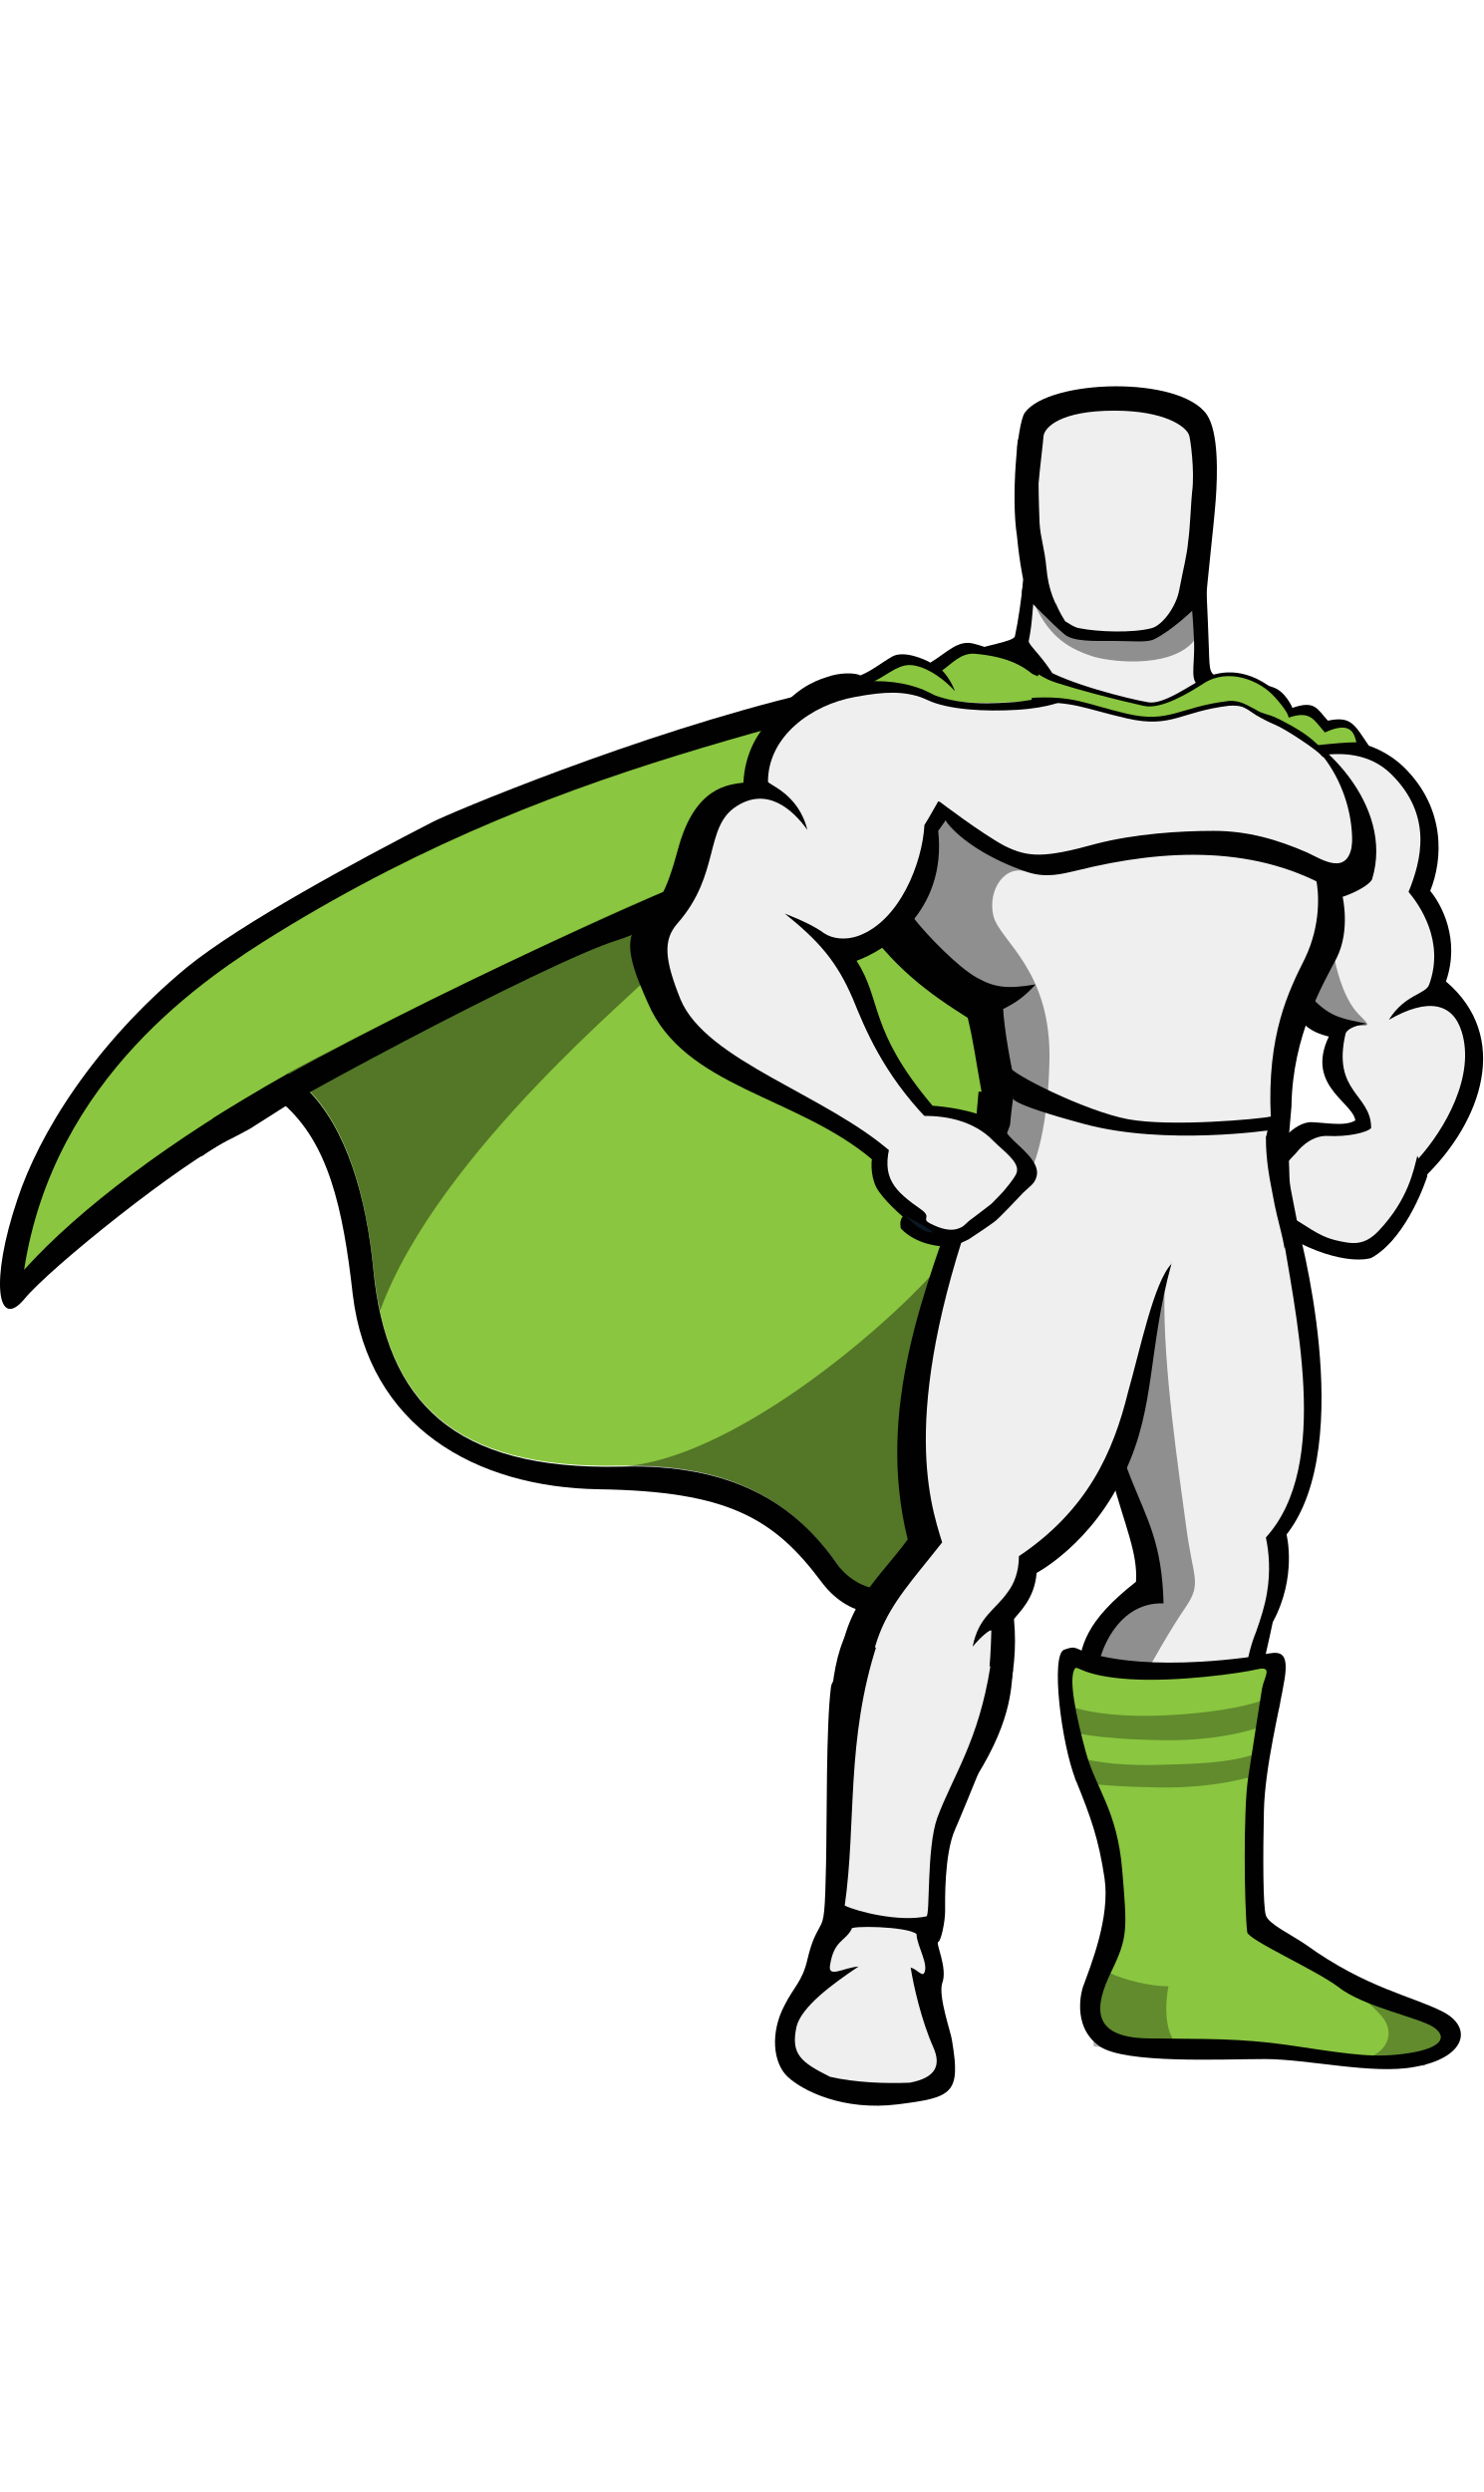
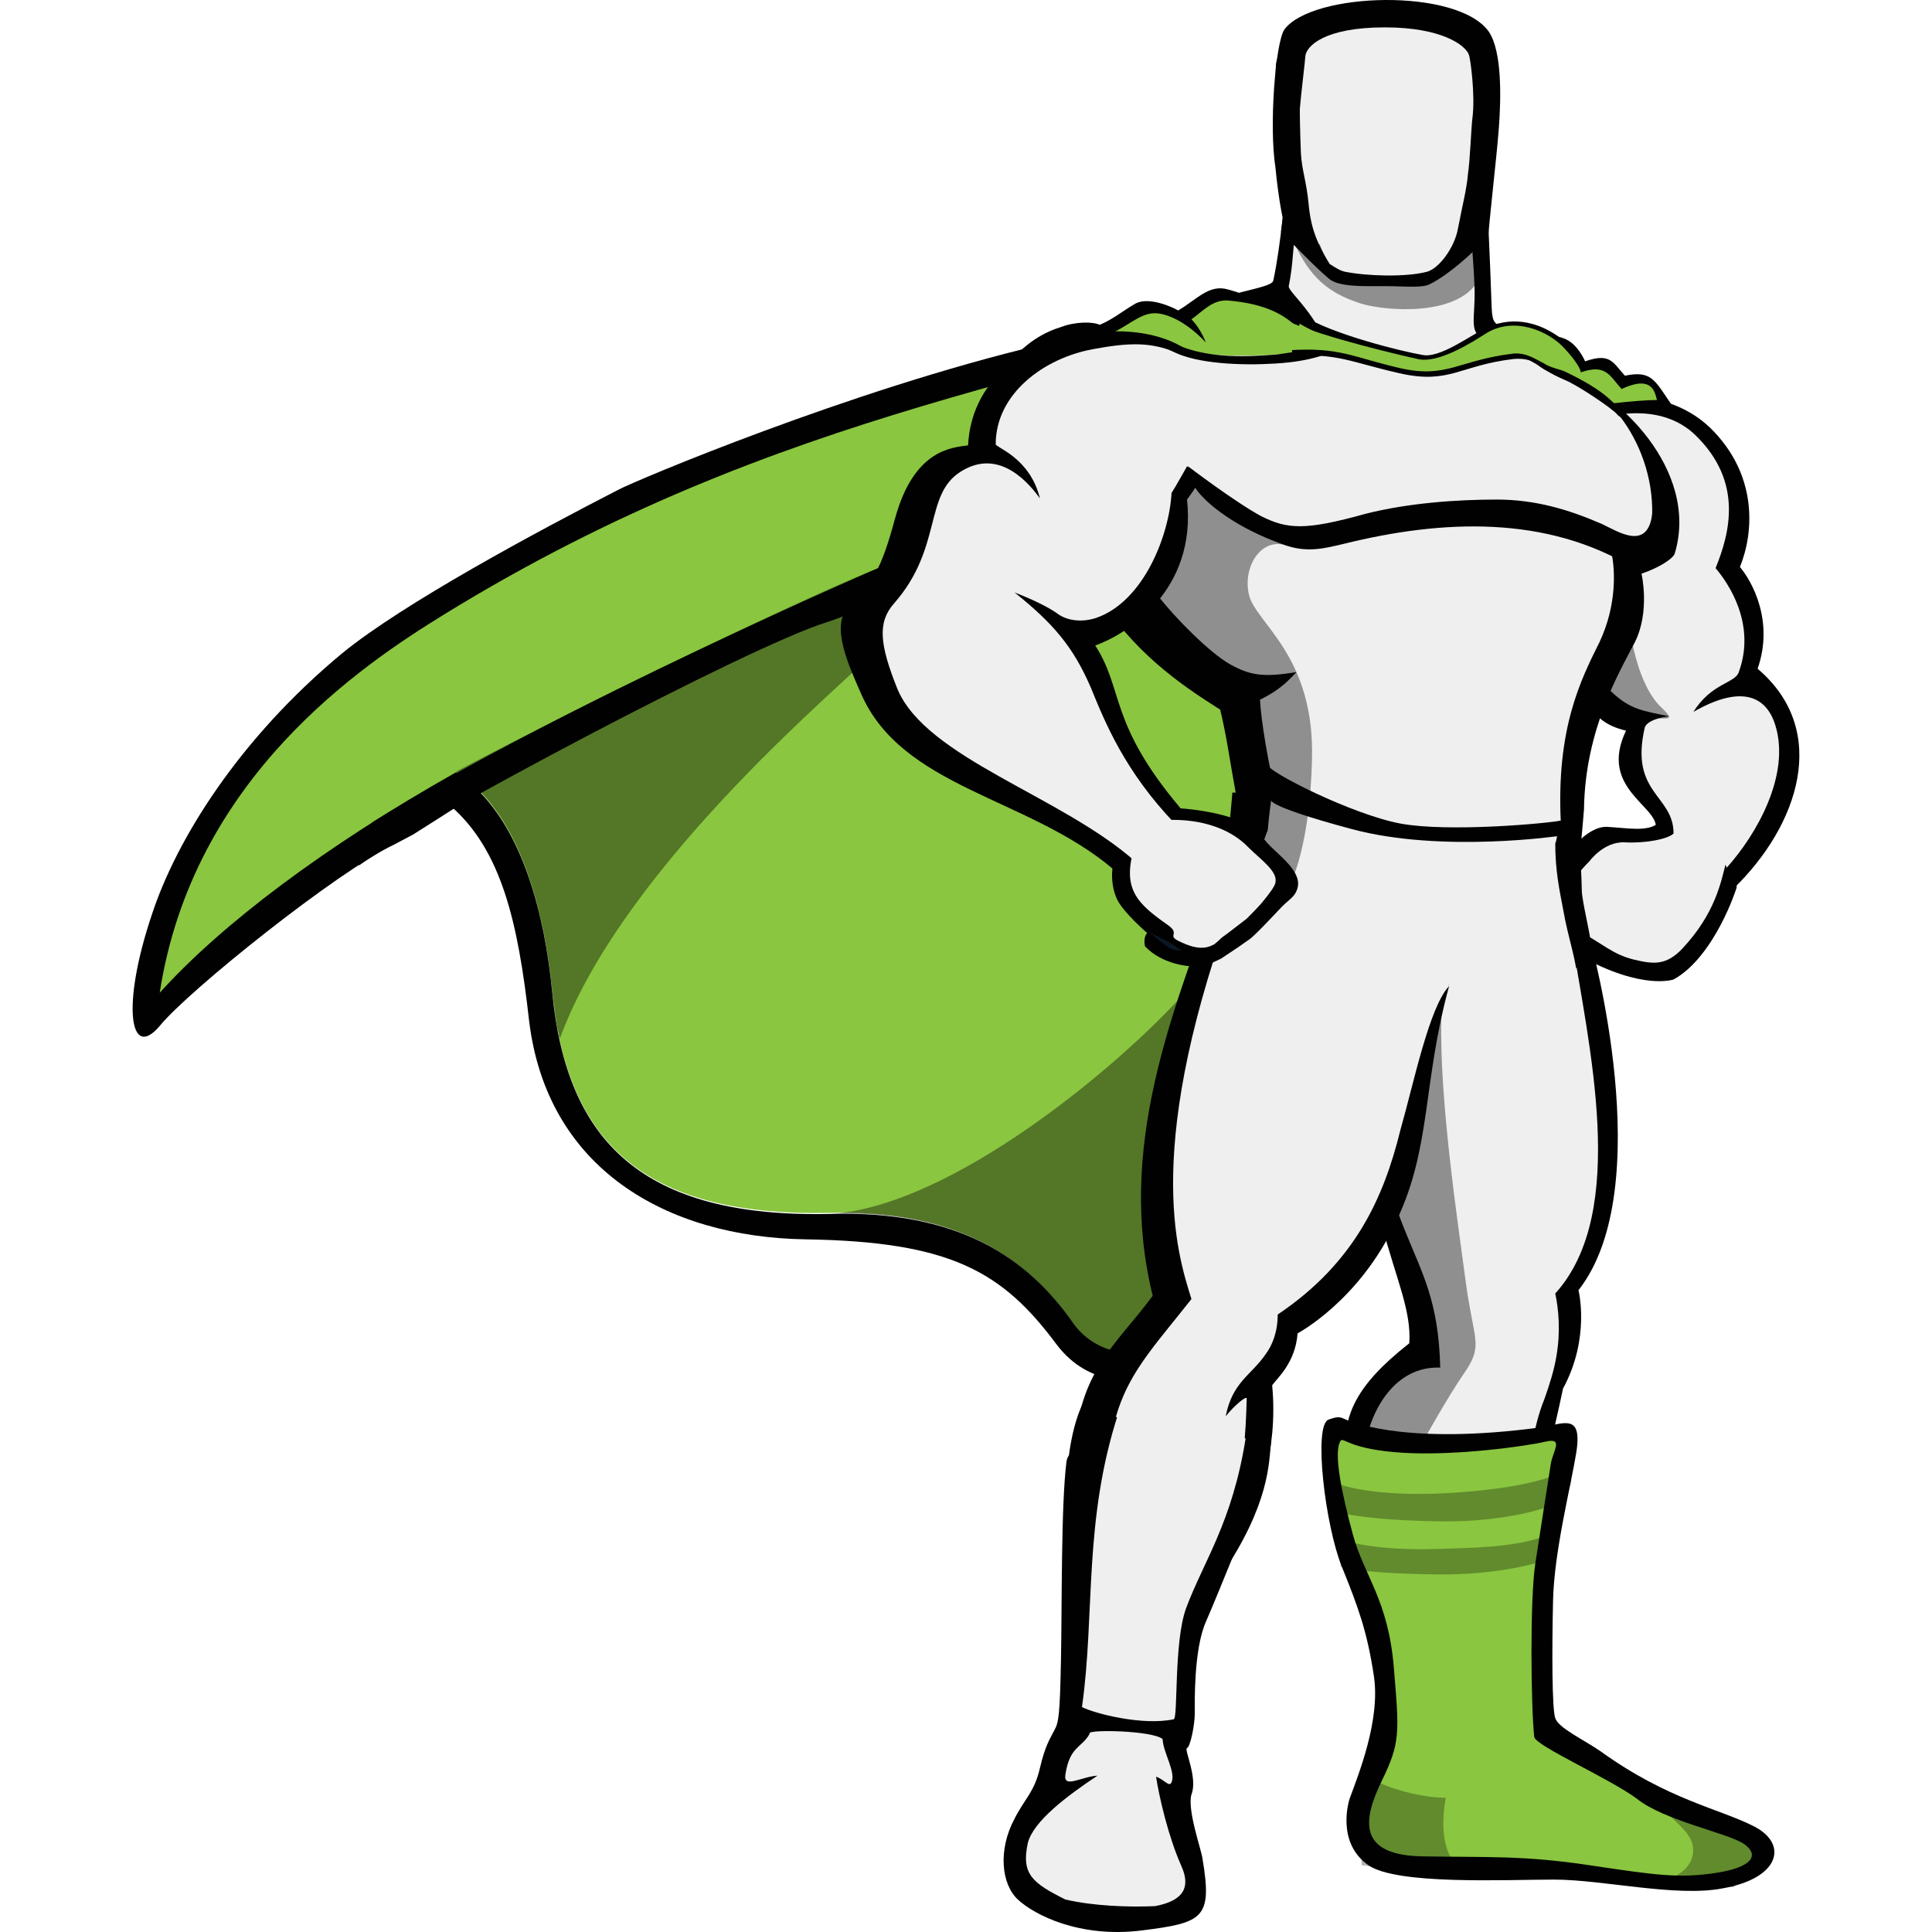
- <svg xmlns="http://www.w3.org/2000/svg" version="1.1" id="Layer_1" x="0px" y="0px" width="150px" height="252px" viewBox="0 0 307.01 355.871" enable-background="new 0 0 307.01 355.871" xml:space="preserve">
+ <svg xmlns="http://www.w3.org/2000/svg" version="1.1" id="Layer_1" x="0px" y="0px" width="150px" height="150px" viewBox="0 0 307.01 355.871" enable-background="new 0 0 307.01 355.871" xml:space="preserve">
  <g>
    <path fill="#010101" d="M48.173,155.568c-10.389,4.887-37.886,26.886-43.182,33.404c-5.5,6.518-7.129-3.666-1.426-20.572   c4.48-13.647,15.888-32.183,35.034-48.07c11.202-9.166,35.849-22.405,50.921-30.146c3.056-1.63,42.571-18.332,77.809-26.683   c3.056-0.815-3.666,5.092-4.685,8.351c-5.296,15.48-111.01,81.882-111.01,81.882L48.173,155.568z" />
    <path fill="#010101" d="M197.067,342.348c1.833,10.999,0.204,11.814-11.202,13.24c-11.407,1.426-19.758-2.852-22.813-5.703   c-3.056-2.853-3.666-9.166-0.611-14.869c1.834-3.667,3.667-4.889,4.686-9.37c1.018-4.277,1.833-5.296,2.647-6.925   c0.814-1.427,1.019-2.853,1.222-12.833c0.204-9.98,0-28.72,1.019-36.663c1.019-8.147,36.257,3.666,36.257,3.666   s-8.352,20.776-10.592,25.868c-2.241,5.093-2.037,14.869-2.037,16.906s-0.814,6.11-1.426,6.314   c-0.611,0.203,2.037,5.499,0.814,8.555C194.216,333.386,196.864,340.719,197.067,342.348z" />
    <path fill="#010101" d="M210.511,30.911c-1.223-7.74,0-23.018,1.629-25.461c5.093-6.926,31.979-7.74,37.683,0.407   c2.444,3.666,2.24,12.221,1.833,17.721c-0.407,5.499-1.833,17.313-2.037,21.184c-0.203,2.852-29.738,7.332-36.256-0.408   C211.529,42.318,210.511,30.911,210.511,30.911z" />
    <path fill="#010101" d="M270.395,322.59c12.425,8.963,21.998,10.592,28.312,13.851c6.314,3.26,4.685,9.574-5.907,11.407   c-8.555,1.629-21.998-1.63-30.96-1.63c-8.962,0-28.924,1.019-34.22-2.647c-6.11-4.277-3.463-12.222-3.463-12.222   c1.63-4.48,5.703-14.462,4.481-22.609s-2.852-12.628-5.907-20.165c-3.055-7.536-5.295-26.071-2.443-27.09s2.036,0,5.703,0.814   c3.666,0.814,7.74,2.037,15.684,2.037s16.702-1.223,19.758-1.833c3.055-0.611,5.499-1.223,4.48,5.092   c-1.018,6.314-4.073,18.128-4.277,27.294c-0.203,9.166-0.203,19.758,0.408,21.591C262.654,318.313,267.136,320.35,270.395,322.59z" />
    <g>
      <g>
        <path fill="#8AC640" d="M226.806,51.28c-22.405,19.351-65.791,24.646-130.155,49.496c-16.499,6.314-60.495,25.257-71.087,45.015     c35.645-20.572,48.885,7.74,51.736,36.867c2.647,27.294,16.295,41.553,51.329,40.737c36.053-0.814,47.052,20.165,57.032,44.812     c19.35-94.308,50.311-112.639,70.271-128.73C298.3,105.053,246.156,44.354,226.806,51.28z" />
        <path fill="#8AC640" d="M226.806,51.28C173.033,70.019,119.87,74.704,57.339,113.201c-14.869,9.166-46.237,29.941-52.348,69.661     c22.812-25.258,75.567-57.032,140.136-77.197c32.59-10.185,56.422-16.906,85.345-28.109     C228.436,64.519,228.436,59.427,226.806,51.28z" />
      </g>
      <path fill="#010101" d="M295.448,162.9c0,0-3.87,13.24-11.61,17.518c0,0-5.703,2.037-17.109-4.277    c-3.259-1.833-5.703-8.147-5.5-10.185c0.204-4.889,3.259-7.129,3.259-7.129s3.26-5.5,7.129-5.296    c3.871,0.203,10.389,0.814,12.426-1.019C285.875,150.475,295.856,156.178,295.448,162.9z" />
      <path fill="#010101" d="M212.344,34.781c0,0-0.814,10.389-2.24,16.906c-0.204,1.223-6.314,1.833-10.796,3.667    c8.555,24.442,60.088,24.238,66.81,12.221c-3.259-2.24-9.777-5.703-12.832-6.925c-3.056-1.223-2.852-1.019-3.056-6.722    c-0.203-5.704-0.611-16.295-1.019-19.147C248.804,31.929,217.232,31.929,212.344,34.781z" />
      <path fill="#F0EFEF" d="M214.381,34.781c0,0,0,5.907-0.611,11.61c-0.203,2.648-0.407,4.277-0.814,6.314    c-0.204,1.223,6.925,6.11,8.962,16.906c9.777,21.794,32.387,10.999,41.756,0.611c-3.259-2.241-8.555-5.296-14.665-7.74    c-3.056-1.223-1.63-3.87-1.833-9.573c-0.204-5.703-1.019-14.055-1.426-17.11C245.341,32.744,219.27,31.929,214.381,34.781z" />
      <path fill="#010101" d="M212.344,34.781c0,0-0.204,3.667-0.814,7.944c2.647,2.647,6.11,6.314,8.759,8.555    c1.833,1.63,6.313,1.426,10.388,1.426c3.666,0,6.925,0.407,8.351-0.407c3.26-1.63,7.944-5.703,10.592-8.759    c-0.203-3.666-0.407-7.129-0.61-8.759C248.804,31.929,217.232,31.929,212.344,34.781z" />
      <path fill="#010101" d="M230.88,50.261c-2.445,0-5.297-0.203-7.537-0.611c-1.019-0.203-2.037-0.814-2.852-1.222    c-1.426-1.019-2.852-2.24-4.48-3.463c-3.26-2.444-3.463-3.87-3.463-4.48c1.426-12.833-0.408-23.628-0.408-23.628    s-1.426-5.5,6.314-6.926s12.425-1.629,12.425-1.629s4.889,0,12.425,1.629c7.74,1.426,6.314,6.926,6.314,6.926    s-1.833,10.795-0.407,23.628c0,0.61-0.203,2.036-3.463,4.48c-2.852,2.037-5.092,4.277-7.332,4.685    C236.175,50.058,233.323,50.261,230.88,50.261z" />
      <path fill="#010101" d="M230.88,3.006c-13.443,0-16.092,3.666-19.962,7.74c-0.814,1.018-0.204,7.129,1.223,20.165h1.833    c0,0-1.223-3.667-1.019-7.944s1.019-4.073,0.407-5.092c-0.814-1.223-2.444-3.26,1.223-5.296c3.666-2.037,9.369,1.629,16.295,1.833    c6.925-0.204,12.832-3.87,16.498-1.833c3.666,2.036,2.037,4.073,1.223,5.296c-0.815,1.222,0.203,0.814,0.407,5.092    c0.203,4.277-1.019,7.944-1.019,7.944h1.833c1.222-13.036,2.037-18.739,1.426-19.758C247.785,6.672,244.323,3.209,230.88,3.006z" />
      <path fill="#010101" d="M295.448,163.511c0,0-3.87,12.425-11.406,16.702c-1.63-0.814-1.426-2.036-2.852-3.87    c-0.408-0.61-1.834-1.019-2.444-1.629c-0.611-0.611-0.407-1.63-1.426-2.444c-0.815-0.815-1.426-0.204-2.241-0.815    c-0.814-0.814-1.019-1.833-1.629-2.443c-0.408-0.408-2.037-0.611-2.444-1.019c-1.019-1.019-9.98-2.852-9.573-4.889    c0.814-3.056,2.444-5.296,2.444-5.296s3.87-5.703,7.739-5.5c3.87,0.204,7.537,1.019,9.574-0.814    C283.431,149.456,296.06,156.993,295.448,163.511z" />
      <path fill="#010101" d="M268.969,73.482c0,0,12.832-3.056,21.591,5.296c8.759,8.555,8.147,19.146,5.5,25.664    c2.24,2.648,6.314,9.98,3.259,18.739c13.443,11.406,7.536,28.924-4.481,40.534c0,0-2.852-10.592-14.258-11.203    c0.407-4.073-10.592-7.333-5.5-17.925c-7.74-1.833-7.536-7.129-8.758-13.646C265.303,114.422,268.969,73.482,268.969,73.482z" />
      <path fill="#F0EFEF" d="M264.284,79.185c0,0,14.869-7.536,23.628,1.019c8.758,8.555,6.313,17.924,3.666,24.442    c2.24,2.647,7.536,10.185,4.277,19.146c-0.611,2.037-5.092,2.037-8.352,7.333c8.147-4.686,13.24-3.463,15.073,2.443    c2.852,9.166-3.463,20.165-8.962,26.276c0-0.204-0.204-0.408-0.204-0.611c-0.814,3.056-1.833,8.962-7.943,15.48    c-3.056,3.259-5.5,2.852-8.963,2.037c-4.073-1.019-5.499-2.853-11.202-5.907c-3.259-1.833-1.426-4.074-1.426-5.907    c0-0.407,0.407-1.019,1.019-1.833c0.407-1.019,1.629-2.647,3.462-4.481c0,0,2.648-3.666,6.519-3.463    c3.87,0.204,7.943-0.61,8.962-1.629l0,0c0-7.129-8.147-7.333-5.296-19.554c0.204-0.611,1.223-1.63,4.481-2.037    c-4.889-1.019-7.129-1.223-10.592-4.481c-2.444-2.24-4.277-5.092-4.889-8.758C266.321,112.386,264.284,79.185,264.284,79.185z" />
      <path fill="#010101" d="M221.306,66.353c-1.222-1.63-7.536-9.777-19.554-13.036c-3.463-1.019-5.703,1.833-9.165,3.87    c-1.019-0.611-5.5-2.648-7.944-1.223s-4.073,2.852-6.518,3.87c-1.223-0.611-4.481-0.611-7.129,0.407    c-2.648,0.815-6.722,2.648-10.592,7.944c-2.444,8.759,43.181,2.24,43.181,2.24L221.306,66.353z" />
      <path fill="#8AC640" d="M221.714,66.353c-6.519-2.241-5.5-9.777-19.962-10.999c-2.852-0.204-4.685,2.036-6.722,3.462    c1.019,1.019,2.037,2.648,2.648,4.277c-1.833-2.036-5.092-4.685-8.352-5.296c-3.055-0.61-5.092,1.63-8.351,3.26    c0.61,0.61,1.222,1.629,2.036,2.852c-2.852-1.833-4.888-2.444-8.758-1.019c-2.648,0.814-7.74,3.055-11.61,8.555    c-2.444,8.759,41.145-1.019,41.145-1.019L221.714,66.353z" />
      <path fill="#010101" d="M260.007,69.612c0,0,0-2.241-0.204-4.277c0-0.407-1.629-1.426-1.629-1.833l-0.407-0.408    c0,0,3.259-1.833,5.703-0.814c2.647,0.814,4.073,4.277,4.073,4.277c4.685-1.629,5.092,0.204,7.333,2.648    c4.889-1.019,5.499,0.814,8.555,5.296c0,0-3.666-0.611-10.795,0.61C265.71,76.129,260.007,69.408,260.007,69.612z" />
      <path fill="#8AC640" d="M259.192,68.593c0,0,1.222-1.019,0.814-1.223c2.24-1.222,5.296-2.647,6.722,1.223    c4.685-1.63,5.296,0.611,7.536,3.056c5.703-2.648,6.11,0.61,6.518,2.036c-1.833,0-4.48,0.204-8.147,0.611    C265.71,75.315,258.988,68.389,259.192,68.593z" />
      <path fill="#010101" d="M189.939,63.501c0,0,11.61,4.073,21.387,3.462c9.777-0.814,26.479-1.629,35.441,3.667    c0,0,9.166-3.26,17.721-1.019c8.556,2.24,24.239,16.906,19.555,32.386c-0.408,1.019-3.056,2.648-6.111,3.667    c0,0,1.63,6.925-1.222,12.628c-2.852,5.5-9.166,16.092-9.37,30.757l0,0c-0.203,2.444-0.61,7.536-1.018,9.98    c-15.888-0.61-40.33-6.518-64.365-6.11c0.203-2.647,0.407-4.277,0.611-6.925h0.61c-1.222-6.722-1.629-10.185-2.852-15.277    c-7.74-4.888-15.888-10.591-22.812-21.387C170.792,98.534,189.939,63.501,189.939,63.501z" />
      <path fill="#010101" d="M268.562,173.492c0,0,12.629,45.219-2.24,64.162c0,0,2.24,8.758-2.852,18.128    c-0.815,4.073-1.834,7.74-2.444,11.813c-2.648,16.906-7.13,24.035-8.352,51.125l-12.222-0.203c0,0-1.426-19.554-5.703-29.942    c-2.443-5.906-12.018-13.851-11.609-21.794c0.407-6.111,1.629-11.203,12.018-19.351c0.814-11.813-11-23.017-9.166-67.013    L268.562,173.492z" />
      <path fill="#F0EFEF" d="M264.896,171.658c3.259,20.776,10.795,51.533-2.852,66.605c0.61,2.852,1.018,6.926,0.203,11.61    c-0.407,2.444-1.222,5.092-2.24,7.943c-2.037,4.889-2.852,12.018-3.463,16.295c-2.648,16.906-2.648,17.722-3.87,44.812    l-12.222-0.204c0,0-1.426-19.554-5.703-29.941c-2.443-5.907-7.536-10.999-7.943-18.943c-0.407-6.11,3.87-18.331,14.055-17.924    c-0.611-24.646-12.018-19.758-15.073-71.087L264.896,171.658z" />
      <path fill="#F0EFEF" d="M189.939,63.501c0,0,4.481,1.426,9.369,1.833c4.889,0.407,10.185,0,14.869-0.204    c9.777-0.814,23.628-1.833,32.794,3.463c0,0,5.092-1.63,10.592-1.223c2.444,0.204,4.889,2.241,7.74,3.056    c8.962,2.24,17.517,17.109,13.646,30.553c-0.407,1.019-3.259,0-6.518,1.019c0.61,2.852,1.019,9.37-2.241,16.295    c-3.462,6.926-7.943,15.888-7.129,32.998c-21.387-1.019-30.96-2.444-52.144-3.463c-1.833-7.537-3.056-15.073-3.259-18.943    c2.852-1.426,4.48-2.647,6.722-5.092c-6.11,1.019-8.555,0.611-12.222-1.426c-3.666-2.037-10.184-8.555-13.443-12.832    c-0.407-0.408-2.647,6.313-7.739,6.518c-1.834-2.648,5.906-10.185,4.48-13.036C180.365,92.628,189.939,63.501,189.939,63.501z" />
      <path fill="#010101" d="M266.524,154.752c0,0,0.407,7.333,0.407,9.166c0,2.037,1.63,8.147,1.833,10.999    c-2.24,3.87-12.017,12.629-29.738,15.888c-17.517,3.666-40.737-23.831-40.737-23.831c0.611-2.648,2.648-10.389,4.074-14.462    c0.204-0.407,0.611-1.426,0.611-1.833C204.808,148.031,266.524,154.752,266.524,154.752z" />
      <path fill="#F0EFEF" d="M262.044,155.364c0,5.092,0.814,8.759,1.426,12.018c1.018,5.907,2.647,9.777,2.647,13.647    c0,11.813-15.48,9.776-28.517,10.184c-17.517,3.667-32.386-23.831-32.386-23.831c1.222-4.685,2.037-9.98,3.87-14.462l0,0    c0.203-2.444,0.611-5.499,0.814-6.925c24.85,0,42.367,1.426,52.552,2.443C262.858,150.679,262.451,154.549,262.044,155.364    L262.044,155.364z" />
      <path fill="#010101" d="M242.489,181.639c0,0-10.795-24.035-43.182-16.905c-7.739,21.794-18.128,46.848-11.406,73.938    c-6.722,9.166-14.462,14.259-14.462,31.164c0,16.906,0.815,19.758,0.815,19.758l23.831,1.223c0,0,7.74-9.98,10.795-20.776    c0.815-3.056,1.63-8.555,1.019-14.869c0.814-1.222,4.277-4.073,4.685-9.573c0,0,11.61-6.11,18.332-20.979    C239.231,211.174,237.601,199.564,242.489,181.639z" />
      <path fill="#F0EFEF" d="M242.489,181.639c-0.61-2.24-8.758-24.238-38.904-17.721c-17.72,47.256-11.202,66.81-8.555,75.364    c-12.018,15.276-17.517,18.535-15.072,49.496h15.888c7.332-11.61,8.962-15.888,9.369-31.164c0-0.611-2.24,1.222-3.87,3.259    c1.223-6.314,4.685-7.536,7.333-11.406c1.222-1.63,2.24-4.074,2.24-7.333c14.258-9.573,19.554-21.591,22.609-34.016    C235.972,199.564,238.823,185.509,242.489,181.639z" />
      <path fill="#010101" d="M192.179,148.846c0,0,5.5,0.203,10.389,1.833c4.685,1.629,4.685,2.647,6.518,4.685s6.314,5.092,5.5,8.147    c-0.408,1.63-1.426,2.037-2.852,3.463c-0.611,0.611-5.093,5.499-6.111,6.11c-0.611,0.407-1.426,1.019-2.037,1.426    c-0.61,0.407-2.443,1.63-3.055,2.037c-2.037,1.019-3.463,1.63-5.703,1.426c0,0-5.092-0.204-8.352-3.666    c0,0-0.407-1.63,0.408-2.444c0,0-4.278-3.667-5.5-6.111c-1.223-2.443-1.223-5.906-0.407-7.739    C181.384,156.178,189.327,151.086,192.179,148.846z" />
      <path fill="#010101" d="M197.272,347.033l-0.611,5.093c0,0-1.833,2.24-15.48,2.037c-13.851-0.204-17.517-4.481-18.739-6.722    l-0.814-5.296c0,0,2.648-3.87,3.259-3.87c4.481,0.407,19.758,6.518,30.35,8.147C196.253,346.422,196.456,346.829,197.272,347.033z    " />
      <path fill="#010101" d="M226.806,336.645c0,2.24-0.204,2.24-0.204,4.481c2.444,1.833,8.556,2.852,20.165,2.647    c16.906-0.407,32.59,5.093,51.736,1.833l0.204-3.666l-1.833-0.203l-67.828-5.5L226.806,336.645z" />
      <path fill="#010101" d="M241.675,343.774c1.63,0,3.259,0,5.092,0c11-0.407,21.388,2.037,32.59,2.648    c5.907-0.204,13.24-1.63,12.629-5.907l-57.847-4.889C230.676,339.496,233.323,342.755,241.675,343.774z" />
      <path fill="#010101" d="M175.273,258.022c1.833,1.222,14.258,8.555,34.423,7.536c-0.408,3.87-0.204,11.407-9.166,24.646    c-4.481,6.518-8.352,17.925-9.166,32.387c0.204,3.259,2.037,6.11-0.407,10.388c0.814,2.647,4.073,7.943,5.703,11.202    c1.629,3.26,2.444,6.926-8.352,7.13c-10.999,0.203-28.72-1.019-26.275-9.573c1.223-4.481,4.685-9.166,5.093-11    c0.407-1.833,0.407-7.332,3.869-10.999c3.056-10.184,2.037-19.961,1.427-29.127C171.403,281.038,171.199,265.762,175.273,258.022z    " />
      <path fill="#010101" d="M194.216,92.017c14.462-19.351,2.24-34.83-20.979-30.146c-9.37,1.833-18.739,8.352-19.351,20.165    c-3.055,0.407-9.98,0.814-13.443,13.443c-2.647,9.777-4.073,11.61-8.759,16.498c-3.055,3.463,0.204,10.592,2.444,15.685    c7.537,17.517,30.757,19.146,46.441,32.386c5.296-1.426,10.795-7.332,12.425-11.202c-13.24-15.685-10.389-21.795-15.685-29.942    C183.013,116.866,196.049,108.923,194.216,92.017z" />
      <path fill="#F0EFEF" d="M191.364,90.795c0.814-1.223,2.24-3.87,2.852-4.889c0.204-0.204,2.444,3.666,2.648,3.463    c5.499-8.963,6.925-21.999,0.61-23.221c-1.426-0.204-4.073-0.814-6.314-1.63c-4.073-1.426-7.739-1.426-14.258-0.203    c-8.962,1.629-17.924,8.147-17.924,17.517c0,0.611,6.313,2.444,8.147,9.981c-3.056-4.278-8.352-8.963-14.666-4.889    c-6.722,4.277-3.259,14.054-12.221,24.238c-3.056,3.463-2.648,7.537,0.61,15.684c5.296,12.833,30.35,19.758,43.997,31.979    c3.259-1.426,5.499-4.685,7.129-7.129c-9.166-9.573-12.833-18.536-15.48-25.054c-3.259-7.536-6.926-11.813-14.055-17.518    c3.667,1.426,6.519,2.852,8.147,4.074c1.833,1.222,4.481,1.426,6.926,0.611C186.272,110.756,190.957,98.534,191.364,90.795z" />
      <path fill="#010101" d="M279.968,94.054c-0.611,7.74-6.314,3.87-9.369,2.444c-6.111-2.648-12.222-4.481-19.351-4.481    c-7.129,0-16.295,0.611-24.238,2.648c-10.999,3.055-14.259,2.852-19.147,0.407c-4.888-2.648-13.442-9.166-13.442-9.166    s-0.204,2.037,1.833,4.685c2.647,3.259,8.555,7.333,16.498,9.98c3.87,1.223,6.926,0.407,10.389-0.407    c18.128-4.481,37.274-5.296,53.365,4.481c0.815,0.407,3.667-0.815,4.889-2.648C283.023,99.35,279.968,94.054,279.968,94.054z" />
      <path fill="#0A1825" d="M187.291,171.658c1.629,1.019,3.666,1.63,5.906,3.463c0,0-1.833,0-2.647-0.814    C189.531,173.696,187.494,171.863,187.291,171.658L187.291,171.658z" />
      <path fill="#F0EFEF" d="M246.156,10.135c-0.611-1.833-5.093-5.093-15.48-5.093c-11.203,0-14.462,3.463-14.665,5.296    c0,0.611-0.815,7.13-1.019,9.777c0,0,0,3.259,0.203,8.147c0.204,3.259,1.019,5.092,1.426,9.37c0.407,4.48,1.63,7.332,3.87,10.999    c1.019,0.61,1.833,1.222,2.852,1.426c4.074,0.814,11.203,1.018,15.073,0c2.24-0.611,5.092-4.481,5.703-7.944    c0.814-4.277,1.629-7.333,1.833-9.98c0.407-2.647,0.611-8.555,0.814-10.185C247.378,17.468,246.359,10.542,246.156,10.135z" />
      <path fill="#010101" d="M224.769,261.892c0,0,10.796,4.685,37.479,0.611c0,0-7.536,37.886-4.073,56.828    c0,0,3.462,4.889,29.127,14.258c0,0,11.406,2.852,10.999,8.556c0,0,0.407,1.222-13.443,0.814s-26.887-2.852-36.053-2.852    c-9.166,0-18.943,0.407-20.572-2.24c-1.833-2.444,0.407-8.759,3.055-12.426c2.853-3.869,2.037-6.722,1.834-13.646    C232.509,293.667,218.658,274.928,224.769,261.892z" />
      <path fill="#8AC640" d="M222.528,265.355c-1.426,2.037,0.203,9.776,2.24,17.313c2.037,7.536,6.519,12.018,7.537,24.442    c1.018,12.221,1.222,13.851-2.241,20.979s-4.481,13.647,7.536,13.851s18.536-0.204,30.757,1.63    c12.222,1.833,16.499,2.444,23.221,1.426s8.147-3.26,5.296-5.296c-2.852-2.037-14.666-4.277-19.758-8.352    c-4.889-3.666-18.739-9.777-18.942-11.406c-0.611-5.5-0.815-25.461,0.203-31.979c1.019-6.519,2.444-15.888,2.852-18.332    s2.444-4.889-1.019-4.074c-3.462,0.814-16.498,2.648-26.275,2.037C224.158,266.984,223.14,264.743,222.528,265.355z" />
      <path opacity="0.3" fill="#010101" enable-background="new    " d="M229.454,328.294c3.462,1.629,8.555,2.852,12.425,2.852    c0,0-1.427,6.722,0.814,10.795c2.24,4.074-16.295,1.63-16.295,1.63l-0.814-14.462L229.454,328.294z" />
      <path opacity="0.3" fill="#010101" enable-background="new    " d="M283.431,345.811c3.259-1.019,5.5-4.685,2.852-8.147    c-2.852-3.463-5.296-4.074-1.63-4.277c3.667-0.204,17.11,7.943,17.11,7.943l-6.926,6.314L283.431,345.811z" />
      <path opacity="0.3" fill="#010101" enable-background="new    " d="M221.917,273.298c4.685,1.63,11.814,2.037,17.925,1.833    c6.11-0.203,15.276-1.019,21.184-3.055c5.906-2.037,3.462,2.24,3.462,2.24l-3.259,3.056c0,0-7.74,3.055-20.368,2.852    c-14.869-0.204-19.351-1.833-19.351-1.833L221.917,273.298z" />
      <path opacity="0.3" fill="#010101" enable-background="new    " d="M222.324,283.483c4.686,1.63,11.814,2.037,17.925,1.833    c6.11-0.203,14.258-0.203,20.165-2.444c2.444-0.814,1.019,2.648,1.019,2.648l-1.019,1.833c0,0-7.944,2.852-20.369,2.647    c-14.869-0.203-17.517-1.426-17.517-1.426L222.324,283.483z" />
      <path fill="#010101" fill-opacity="0" d="M224.769,261.892c0,0,17.721,6.314,37.683,2.037c0,0-7.74,36.46-4.277,55.199    c0,0,3.462,4.888,29.127,14.258c0,0,11.406,2.852,10.999,8.555c0,0,0.407,1.223-13.443,0.814    c-13.851-0.407-26.887-2.852-36.053-2.852c-9.166,0-18.943,0.408-20.572-2.24c-1.833-2.444,0.407-8.759,3.055-12.425    c2.853-3.87,2.037-6.722,1.834-13.647C232.509,293.667,218.658,274.928,224.769,261.892z" />
      <path fill="#010101" fill-opacity="0" d="M224.769,261.892c0,0,17.721,6.11,37.683,1.833c0,0-7.74,36.664-4.277,55.403    c0,0,3.462,4.888,29.127,14.258c0,0,11.406,2.852,10.999,8.555c0,0,0.407,1.223-13.443,0.814    c-13.851-0.407-27.091-4.277-36.053-2.852c-9.573,1.63-18.943,1.019-20.572-2.24c-1.426-2.647,0.407-8.759,3.055-12.425    c2.853-3.87,2.037-6.722,1.834-13.647C232.509,293.667,218.658,274.928,224.769,261.892z" />
      <path fill="#010101" d="M208.881,140.699c0,1.426,15.888,9.369,24.646,10.999c8.759,1.629,27.091,0,29.942-0.611l-0.408,2.852    c0,0-21.794,3.259-38.496-1.222c-16.703-4.481-14.869-5.5-14.869-5.5L208.881,140.699z" />
      <g>
        <path fill="#F0EFEF" d="M174.865,314.443c2.444,1.223,11.203,3.463,16.906,2.241c0.814-0.204,0-14.055,2.241-20.369     c3.259-8.759,8.555-15.888,10.998-31.367c-8.555-0.815-18.331-3.056-23.424-4.686     C175.069,280.224,177.31,297.333,174.865,314.443z" />
        <path fill="#F0EFEF" d="M188.513,327.276c1.426,0.407,2.444,2.036,2.852,1.019c0.814-1.834-1.426-5.296-1.63-7.74     c0-0.204,0,0,0-0.204c-1.833-1.629-14.258-1.833-13.443-1.019c-1.426,2.648-3.666,2.241-4.48,7.537     c-0.407,2.647,2.852,0.407,5.906,0.203c-5.499,3.666-11.813,8.352-12.832,12.425c-1.222,5.703,0.815,7.333,6.926,10.389     c5.296,1.222,11.61,1.426,16.498,1.222c5.5-1.019,6.519-3.666,4.889-7.333C190.753,338.275,189.124,331.146,188.513,327.276z" />
      </g>
      <path fill="#010101" d="M190.753,62.686c6.722,3.87,16.092,2.852,19.554,2.648c0.815,0,8.963-1.426,9.37-1.223    c0.814,0.204,0.814,0.815,0.814,0.815s-3.055,1.629-9.98,2.036c-6.518,0.407-14.258,0-18.535-2.036    C186.883,62.686,190.753,62.686,190.753,62.686z" />
      <path fill="#010101" d="M260.007,66.556c1.222,0.814,9.166,3.87,12.629,7.536c3.055,3.26,1.426,3.056,0.814,2.241    c-0.814-1.019-7.129-5.296-9.573-6.314s-5.5-2.852-5.5-3.259S260.007,66.556,260.007,66.556z" />
      <path fill="#F0EFEF" d="M189.734,151.086c5.907-0.407,12.018,1.019,15.888,5.092c2.037,2.037,5.296,4.277,4.889,6.314    c0,0.611-1.223,2.241-2.24,3.463c-0.611,0.814-2.444,2.647-3.056,3.259c-0.814,0.611-3.666,2.852-4.277,3.259    c-0.611,0.408-1.426,1.427-2.037,1.63c-2.036,1.019-4.277,0.204-6.314-0.814c-2.036-1.019,0.408-1.223-1.833-2.852    c-5.499-3.87-8.555-6.519-6.314-14.055C184.643,154.956,186.883,153.326,189.734,151.086z" />
    </g>
    <path opacity="0.4" fill="#010101" enable-background="new    " d="M137.795,104.442c-18.332,7.333-64.977,30.554-78.216,37.683   l0,0c10.999,6.925,16.091,23.627,17.721,40.533c0.203,1.63,0.407,3.056,0.611,4.685c0.203,1.426,0.407,2.444,0.61,3.056   c0,0.204,0,0.611,0.204,0.814c12.018-32.793,54.995-67.42,56.625-70.068c0.814-1.222-1.019-6.518,1.833-11.609   C140.85,103.016,147.98,100.164,137.795,104.442z" />
    <path opacity="0.4" fill="#010101" enable-background="new    " d="M181.384,258.226c9.369-18.739,9.573-36.664,9.369-57.644   c0-8.759,6.314-21.184,3.056-17.721c-12.222,13.646-42.978,39.312-65.18,40.737C159.793,222.58,172.014,238.264,181.384,258.226z" />
    <path fill="#010101" d="M41.654,159.437c11.61-8.351,71.698-40.329,86.16-44.811c14.461-4.685,9.98-10.185,9.98-10.185   s-58.662,25.257-93.696,47.052" />
    <path opacity="0.4" fill="#010101" enable-background="new    " d="M212.751,100.572c-4.685-1.833-8.351,3.667-7.129,8.963   c1.223,5.296,12.222,11.202,11.61,30.553c-0.407,15.888-3.87,22.405-3.87,22.405l-7.74-9.776c0,0-1.222-21.999-3.87-25.258   c-2.647-3.259-10.999-9.166-14.258-12.221c-3.259-3.056,3.666-7.129,3.259-12.833c-0.407-5.499,3.463-16.498,3.463-16.498   L212.751,100.572z" />
    <path opacity="0.4" fill="#010101" enable-background="new    " d="M241.064,187.342c-0.407,15.276,3.056,37.886,4.481,48.682   c1.426,10.795,3.259,11.61,0,16.499c-3.259,4.685-7.536,12.425-7.536,12.425l-14.055-1.223c0,0,11.203-14.258,11.813-16.906   c0.611-2.647-5.703-22.812-5.703-22.812L241.064,187.342z" />
    <path opacity="0.4" fill="#010101" enable-background="new    " d="M213.974,44.762c2.852,6.313,6.314,9.165,11.813,10.999   c3.259,1.222,16.091,2.852,21.184-2.852c2.24-2.648,0.814-9.777,0.814-9.777l-11.61,9.369l-15.684-2.851l-1.833-4.685   L213.974,44.762z" />
    <path fill="#8AC640" stroke="#010101" stroke-width="1.586" stroke-linejoin="round" stroke-miterlimit="10" d="M215.195,58.816   c5.296,3.463,18.536,6.722,22.202,7.333c3.666,0.814,9.573-3.87,12.425-5.092c3.056-1.426,8.352-2.241,14.462,3.259   c0.611,0.611-1.426,3.259-1.426,3.259c-0.204-0.204-1.426-0.204-3.056-1.019c-1.629-0.814-3.055-1.426-5.499-1.222   c-10.185,1.222-11.814,4.685-20.776,2.647s-11.203-3.666-19.961-3.259" />
    <path fill="#8AC640" d="M213.362,59.427c6.722,2.852,19.758,5.907,23.424,6.722s9.573-2.852,12.425-4.685   c5.093-3.259,11.61-0.611,14.666,2.852c2.036,2.24,2.852,3.666,2.852,4.277c0,0.814-2.444,0-2.444,0   c-1.426-0.611-3.056-0.814-4.277-1.63c-1.63-0.814-3.26-2.036-5.703-1.833c-10.185,1.223-12.222,4.685-20.98,2.648   s-10.999-3.87-20.368-3.26" />
    <path fill="#010101" d="M181.791,249.67c-0.407-0.407,0.407-0.814,0-0.814c-2.647,0-6.314-2.037-8.352-4.889   c-8.758-12.628-21.591-20.979-44.811-20.368c-34.831,0.814-48.682-13.443-51.329-40.737c-1.426-14.869-5.5-29.331-13.851-37.479   l-4.889,3.056c9.369,8.147,12.425,21.387,14.462,39.515c3.259,27.294,25.257,39.923,50.922,40.33   c26.683,0.407,36.256,5.907,46.236,19.351c3.259,4.277,6.926,5.703,9.777,6.314L181.791,249.67z" />
    <path opacity="0.4" fill="#010101" enable-background="new    " d="M276.302,118.7c0.611,3.055,2.24,8.962,5.499,11.813   c1.427,1.426,1.63,1.833,0.408,1.833c-1.223,0-10.185-0.407-10.185-0.407l-2.444-4.277L276.302,118.7z" />
  </g>
</svg>
